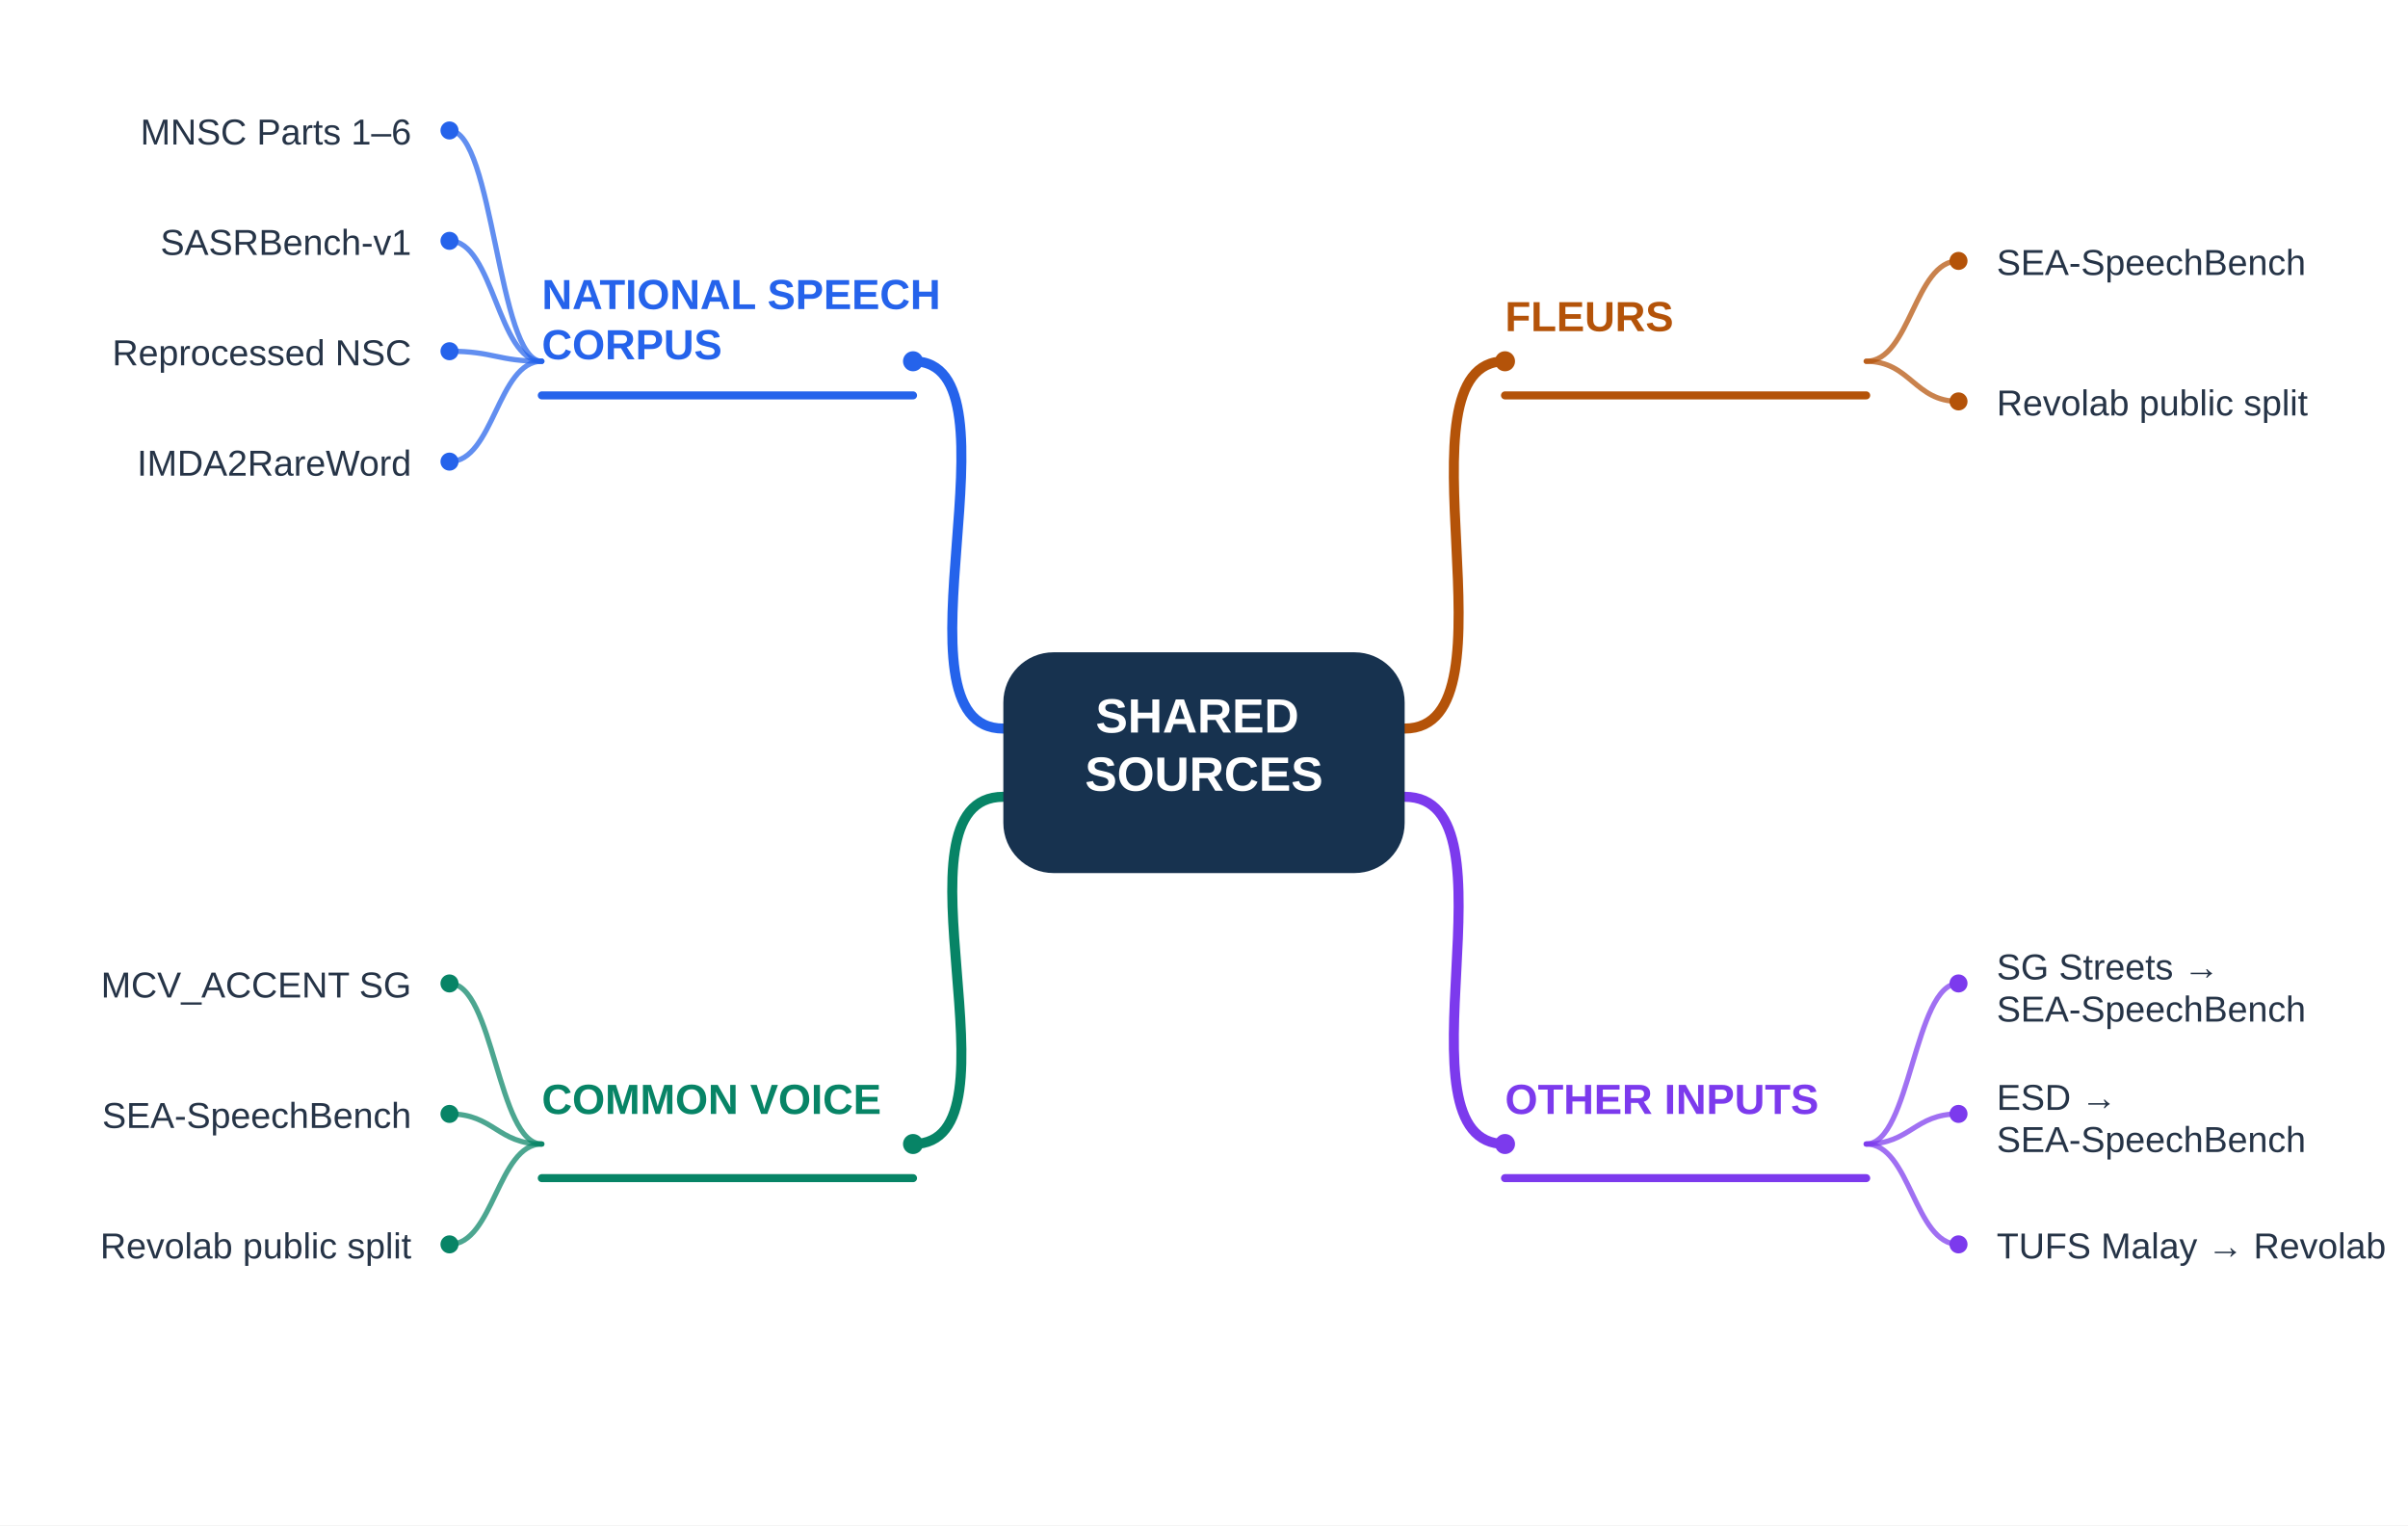
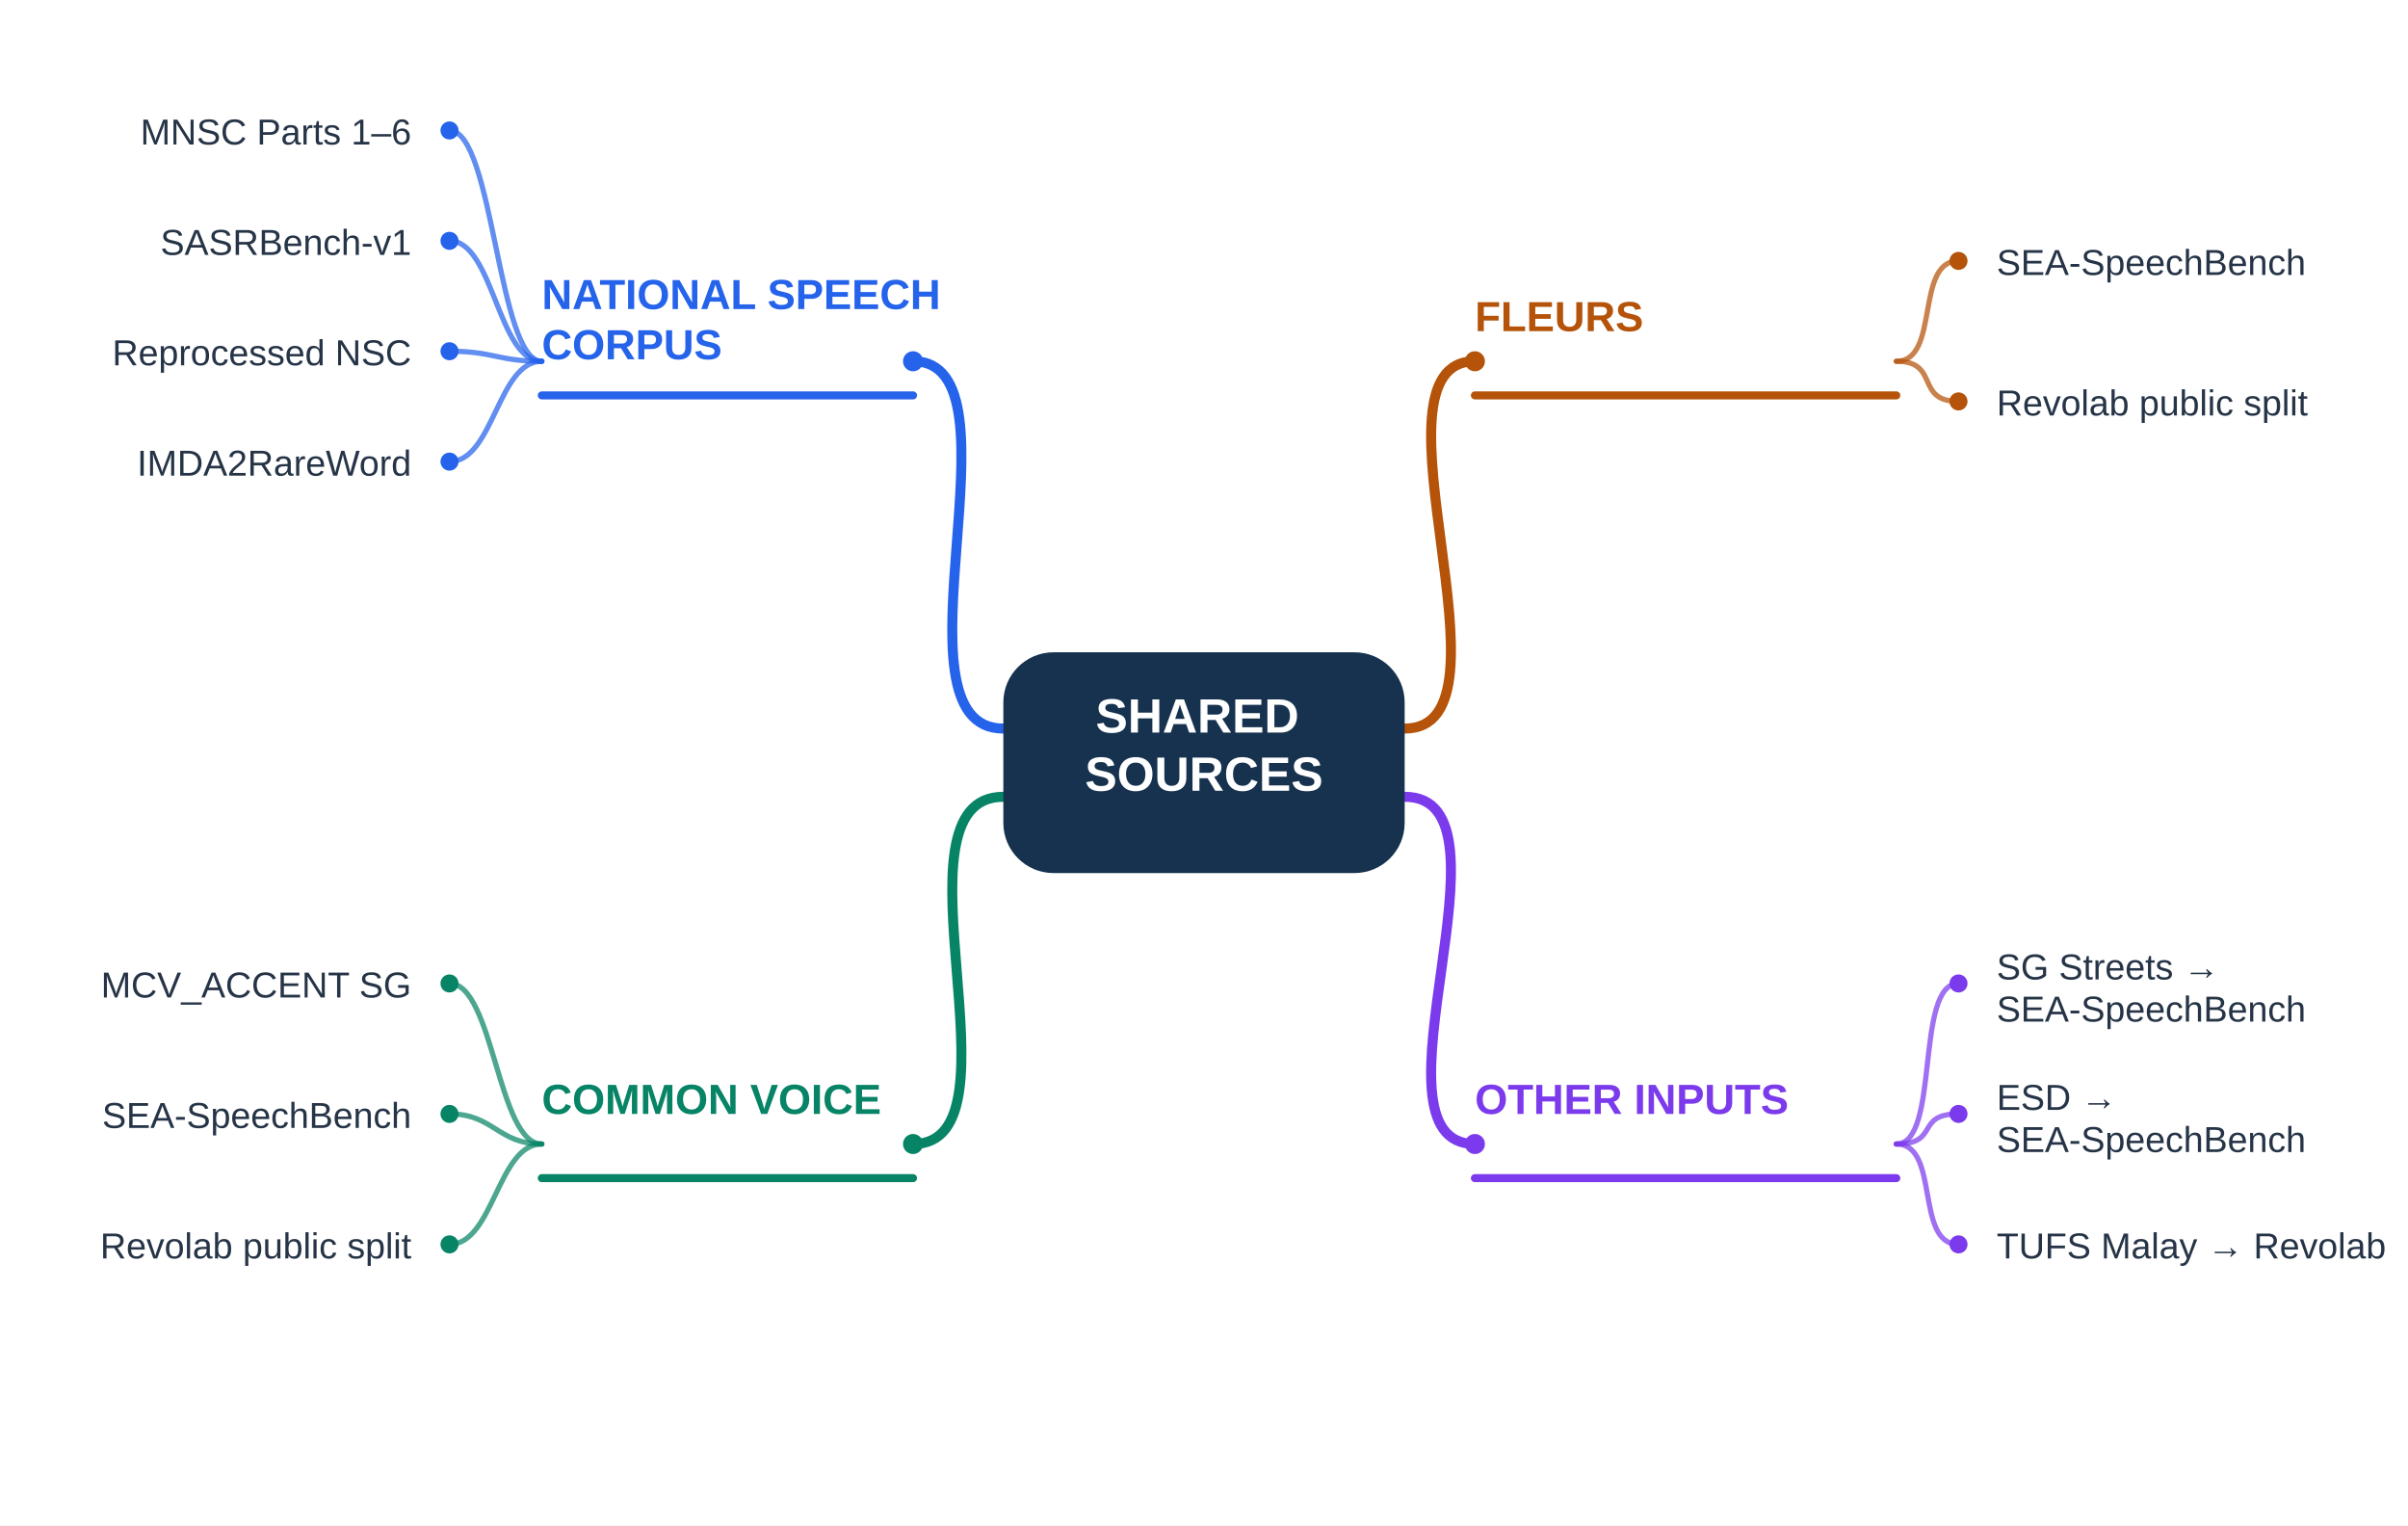
<svg xmlns="http://www.w3.org/2000/svg" width="1200" height="760" viewBox="0 0 1200 760" role="img" aria-labelledby="title desc">
  <rect width="1200" height="760" fill="#ffffff" />
  <g>
    <path d="M 500 363 C 440 363, 513 180, 455 180" fill="none" stroke="#2563eb" stroke-width="5" stroke-linecap="round" />
    <circle cx="455" cy="180" r="5" fill="#2563eb" />
    <path d="M 270 180 C 248 180, 246 65, 224 65" fill="none" stroke="#2563eb" stroke-opacity=".72" stroke-width="2.6" stroke-linecap="round" />
    <circle cx="224" cy="65" r="4.5" fill="#2563eb" />
    <text x="205" y="72" text-anchor="end" font-family="-apple-system,BlinkMacSystemFont,Segoe UI,Arial,sans-serif" font-size="18" font-weight="500" fill="#263447">
      <tspan x="205" dy="0">MNSC Parts 1–6</tspan>
    </text>
    <path d="M 270 180 C 248 180, 246 120, 224 120" fill="none" stroke="#2563eb" stroke-opacity=".72" stroke-width="2.6" stroke-linecap="round" />
    <circle cx="224" cy="120" r="4.5" fill="#2563eb" />
    <text x="205" y="127" text-anchor="end" font-family="-apple-system,BlinkMacSystemFont,Segoe UI,Arial,sans-serif" font-size="18" font-weight="500" fill="#263447">
      <tspan x="205" dy="0">SASRBench-v1</tspan>
    </text>
    <path d="M 270 180 C 248 180, 246 175, 224 175" fill="none" stroke="#2563eb" stroke-opacity=".72" stroke-width="2.6" stroke-linecap="round" />
    <circle cx="224" cy="175" r="4.5" fill="#2563eb" />
    <text x="205" y="182" text-anchor="end" font-family="-apple-system,BlinkMacSystemFont,Segoe UI,Arial,sans-serif" font-size="18" font-weight="500" fill="#263447">
      <tspan x="205" dy="0">Reprocessed NSC</tspan>
    </text>
    <path d="M 270 180 C 248 180, 246 230, 224 230" fill="none" stroke="#2563eb" stroke-opacity=".72" stroke-width="2.6" stroke-linecap="round" />
    <circle cx="224" cy="230" r="4.5" fill="#2563eb" />
    <text x="205" y="237" text-anchor="end" font-family="-apple-system,BlinkMacSystemFont,Segoe UI,Arial,sans-serif" font-size="18" font-weight="500" fill="#263447">
      <tspan x="205" dy="0">IMDA2RareWord</tspan>
    </text>
    <text x="270" y="154" text-anchor="start" font-family="-apple-system,BlinkMacSystemFont,Segoe UI,Arial,sans-serif" font-size="21" font-weight="700" fill="#2563eb">
      <tspan x="270" dy="0">NATIONAL SPEECH</tspan>
      <tspan x="270" dy="25">CORPUS</tspan>
    </text>
    <path d="M 270 197 H 455" stroke="#2563eb" stroke-width="4" stroke-linecap="round" />
    <path d="M 500 397 C 440 397, 513 570, 455 570" fill="none" stroke="#078466" stroke-width="5" stroke-linecap="round" />
    <circle cx="455" cy="570" r="5" fill="#078466" />
    <path d="M 270 570 C 248 570, 246 490, 224 490" fill="none" stroke="#078466" stroke-opacity=".72" stroke-width="2.6" stroke-linecap="round" />
    <circle cx="224" cy="490" r="4.5" fill="#078466" />
    <text x="205" y="497" text-anchor="end" font-family="-apple-system,BlinkMacSystemFont,Segoe UI,Arial,sans-serif" font-size="18" font-weight="500" fill="#263447">
      <tspan x="205" dy="0">MCV_ACCENT SG</tspan>
    </text>
    <path d="M 270 570 C 248 570, 246 555, 224 555" fill="none" stroke="#078466" stroke-opacity=".72" stroke-width="2.6" stroke-linecap="round" />
    <circle cx="224" cy="555" r="4.5" fill="#078466" />
    <text x="205" y="562" text-anchor="end" font-family="-apple-system,BlinkMacSystemFont,Segoe UI,Arial,sans-serif" font-size="18" font-weight="500" fill="#263447">
      <tspan x="205" dy="0">SEA-SpeechBench</tspan>
    </text>
    <path d="M 270 570 C 248 570, 246 620, 224 620" fill="none" stroke="#078466" stroke-opacity=".72" stroke-width="2.6" stroke-linecap="round" />
    <circle cx="224" cy="620" r="4.5" fill="#078466" />
    <text x="205" y="627" text-anchor="end" font-family="-apple-system,BlinkMacSystemFont,Segoe UI,Arial,sans-serif" font-size="18" font-weight="500" fill="#263447">
      <tspan x="205" dy="0">Revolab public split</tspan>
    </text>
    <text x="270" y="555" text-anchor="start" font-family="-apple-system,BlinkMacSystemFont,Segoe UI,Arial,sans-serif" font-size="21" font-weight="700" fill="#078466">
      <tspan x="270" dy="0">COMMON VOICE</tspan>
    </text>
    <path d="M 270 587 H 455" stroke="#078466" stroke-width="4" stroke-linecap="round" />
-     <path d="M 700 363 C 760 363, 692 180, 750 180" fill="none" stroke="#b45309" stroke-width="5" stroke-linecap="round" />
-     <circle cx="750" cy="180" r="5" fill="#b45309" />
-     <path d="M 930 180 C 952 180, 954 130, 976 130" fill="none" stroke="#b45309" stroke-opacity=".72" stroke-width="2.6" stroke-linecap="round" />
+     <path d="M 700 363 C 760 363, 677 180, 735 180" fill="none" stroke="#b45309" stroke-width="5" stroke-linecap="round" />
+     <circle cx="735" cy="180" r="5" fill="#b45309" />
+     <path d="M 945 180 C 967 180, 954 130, 976 130" fill="none" stroke="#b45309" stroke-opacity=".72" stroke-width="2.6" stroke-linecap="round" />
    <circle cx="976" cy="130" r="4.5" fill="#b45309" />
    <text x="995" y="137" text-anchor="start" font-family="-apple-system,BlinkMacSystemFont,Segoe UI,Arial,sans-serif" font-size="18" font-weight="500" fill="#263447">
      <tspan x="995" dy="0">SEA-SpeechBench</tspan>
    </text>
-     <path d="M 930 180 C 952 180, 954 200, 976 200" fill="none" stroke="#b45309" stroke-opacity=".72" stroke-width="2.6" stroke-linecap="round" />
+     <path d="M 945 180 C 967 180, 954 200, 976 200" fill="none" stroke="#b45309" stroke-opacity=".72" stroke-width="2.6" stroke-linecap="round" />
    <circle cx="976" cy="200" r="4.5" fill="#b45309" />
    <text x="995" y="207" text-anchor="start" font-family="-apple-system,BlinkMacSystemFont,Segoe UI,Arial,sans-serif" font-size="18" font-weight="500" fill="#263447">
      <tspan x="995" dy="0">Revolab public split</tspan>
    </text>
-     <text x="750" y="165" text-anchor="start" font-family="-apple-system,BlinkMacSystemFont,Segoe UI,Arial,sans-serif" font-size="21" font-weight="700" fill="#b45309">
-       <tspan x="750" dy="0">FLEURS</tspan>
+     <text x="735" y="165" text-anchor="start" font-family="-apple-system,BlinkMacSystemFont,Segoe UI,Arial,sans-serif" font-size="21" font-weight="700" fill="#b45309">
+       <tspan x="735" dy="0">FLEURS</tspan>
    </text>
-     <path d="M 750 197 H 930" stroke="#b45309" stroke-width="4" stroke-linecap="round" />
-     <path d="M 700 397 C 760 397, 692 570, 750 570" fill="none" stroke="#7c3aed" stroke-width="5" stroke-linecap="round" />
-     <circle cx="750" cy="570" r="5" fill="#7c3aed" />
-     <path d="M 930 570 C 952 570, 954 490, 976 490" fill="none" stroke="#7c3aed" stroke-opacity=".72" stroke-width="2.6" stroke-linecap="round" />
+     <path d="M 735 197 H 945" stroke="#b45309" stroke-width="4" stroke-linecap="round" />
+     <path d="M 700 397 C 760 397, 677 570, 735 570" fill="none" stroke="#7c3aed" stroke-width="5" stroke-linecap="round" />
+     <circle cx="735" cy="570" r="5" fill="#7c3aed" />
+     <path d="M 945 570 C 967 570, 954 490, 976 490" fill="none" stroke="#7c3aed" stroke-opacity=".72" stroke-width="2.6" stroke-linecap="round" />
    <circle cx="976" cy="490" r="4.5" fill="#7c3aed" />
    <text x="995" y="488" text-anchor="start" font-family="-apple-system,BlinkMacSystemFont,Segoe UI,Arial,sans-serif" font-size="18" font-weight="500" fill="#263447">
      <tspan x="995" dy="0">SG Streets →</tspan>
      <tspan x="995" dy="21">SEA-SpeechBench</tspan>
    </text>
-     <path d="M 930 570 C 952 570, 954 555, 976 555" fill="none" stroke="#7c3aed" stroke-opacity=".72" stroke-width="2.6" stroke-linecap="round" />
+     <path d="M 945 570 C 967 570, 954 555, 976 555" fill="none" stroke="#7c3aed" stroke-opacity=".72" stroke-width="2.6" stroke-linecap="round" />
    <circle cx="976" cy="555" r="4.5" fill="#7c3aed" />
    <text x="995" y="553" text-anchor="start" font-family="-apple-system,BlinkMacSystemFont,Segoe UI,Arial,sans-serif" font-size="18" font-weight="500" fill="#263447">
      <tspan x="995" dy="0">ESD →</tspan>
      <tspan x="995" dy="21">SEA-SpeechBench</tspan>
    </text>
-     <path d="M 930 570 C 952 570, 954 620, 976 620" fill="none" stroke="#7c3aed" stroke-opacity=".72" stroke-width="2.6" stroke-linecap="round" />
+     <path d="M 945 570 C 967 570, 954 620, 976 620" fill="none" stroke="#7c3aed" stroke-opacity=".72" stroke-width="2.6" stroke-linecap="round" />
    <circle cx="976" cy="620" r="4.5" fill="#7c3aed" />
    <text x="995" y="627" text-anchor="start" font-family="-apple-system,BlinkMacSystemFont,Segoe UI,Arial,sans-serif" font-size="18" font-weight="500" fill="#263447">
      <tspan x="995" dy="0">TUFS Malay → Revolab</tspan>
    </text>
-     <text x="750" y="555" text-anchor="start" font-family="-apple-system,BlinkMacSystemFont,Segoe UI,Arial,sans-serif" font-size="21" font-weight="700" fill="#7c3aed">
-       <tspan x="750" dy="0">OTHER INPUTS</tspan>
+     <text x="735" y="555" text-anchor="start" font-family="-apple-system,BlinkMacSystemFont,Segoe UI,Arial,sans-serif" font-size="21" font-weight="700" fill="#7c3aed">
+       <tspan x="735" dy="0">OTHER INPUTS</tspan>
    </text>
-     <path d="M 750 587 H 930" stroke="#7c3aed" stroke-width="4" stroke-linecap="round" />
+     <path d="M 735 587 H 945" stroke="#7c3aed" stroke-width="4" stroke-linecap="round" />
  </g>
  <rect x="500" y="325" width="200" height="110" rx="25" fill="#17324f" />
  <text x="600" y="365" text-anchor="middle" font-family="-apple-system,BlinkMacSystemFont,Segoe UI,Arial,sans-serif" font-size="24" font-weight="700" fill="#ffffff">
    <tspan x="600" dy="0">SHARED</tspan>
    <tspan x="600" dy="29">SOURCES</tspan>
  </text>
</svg>
